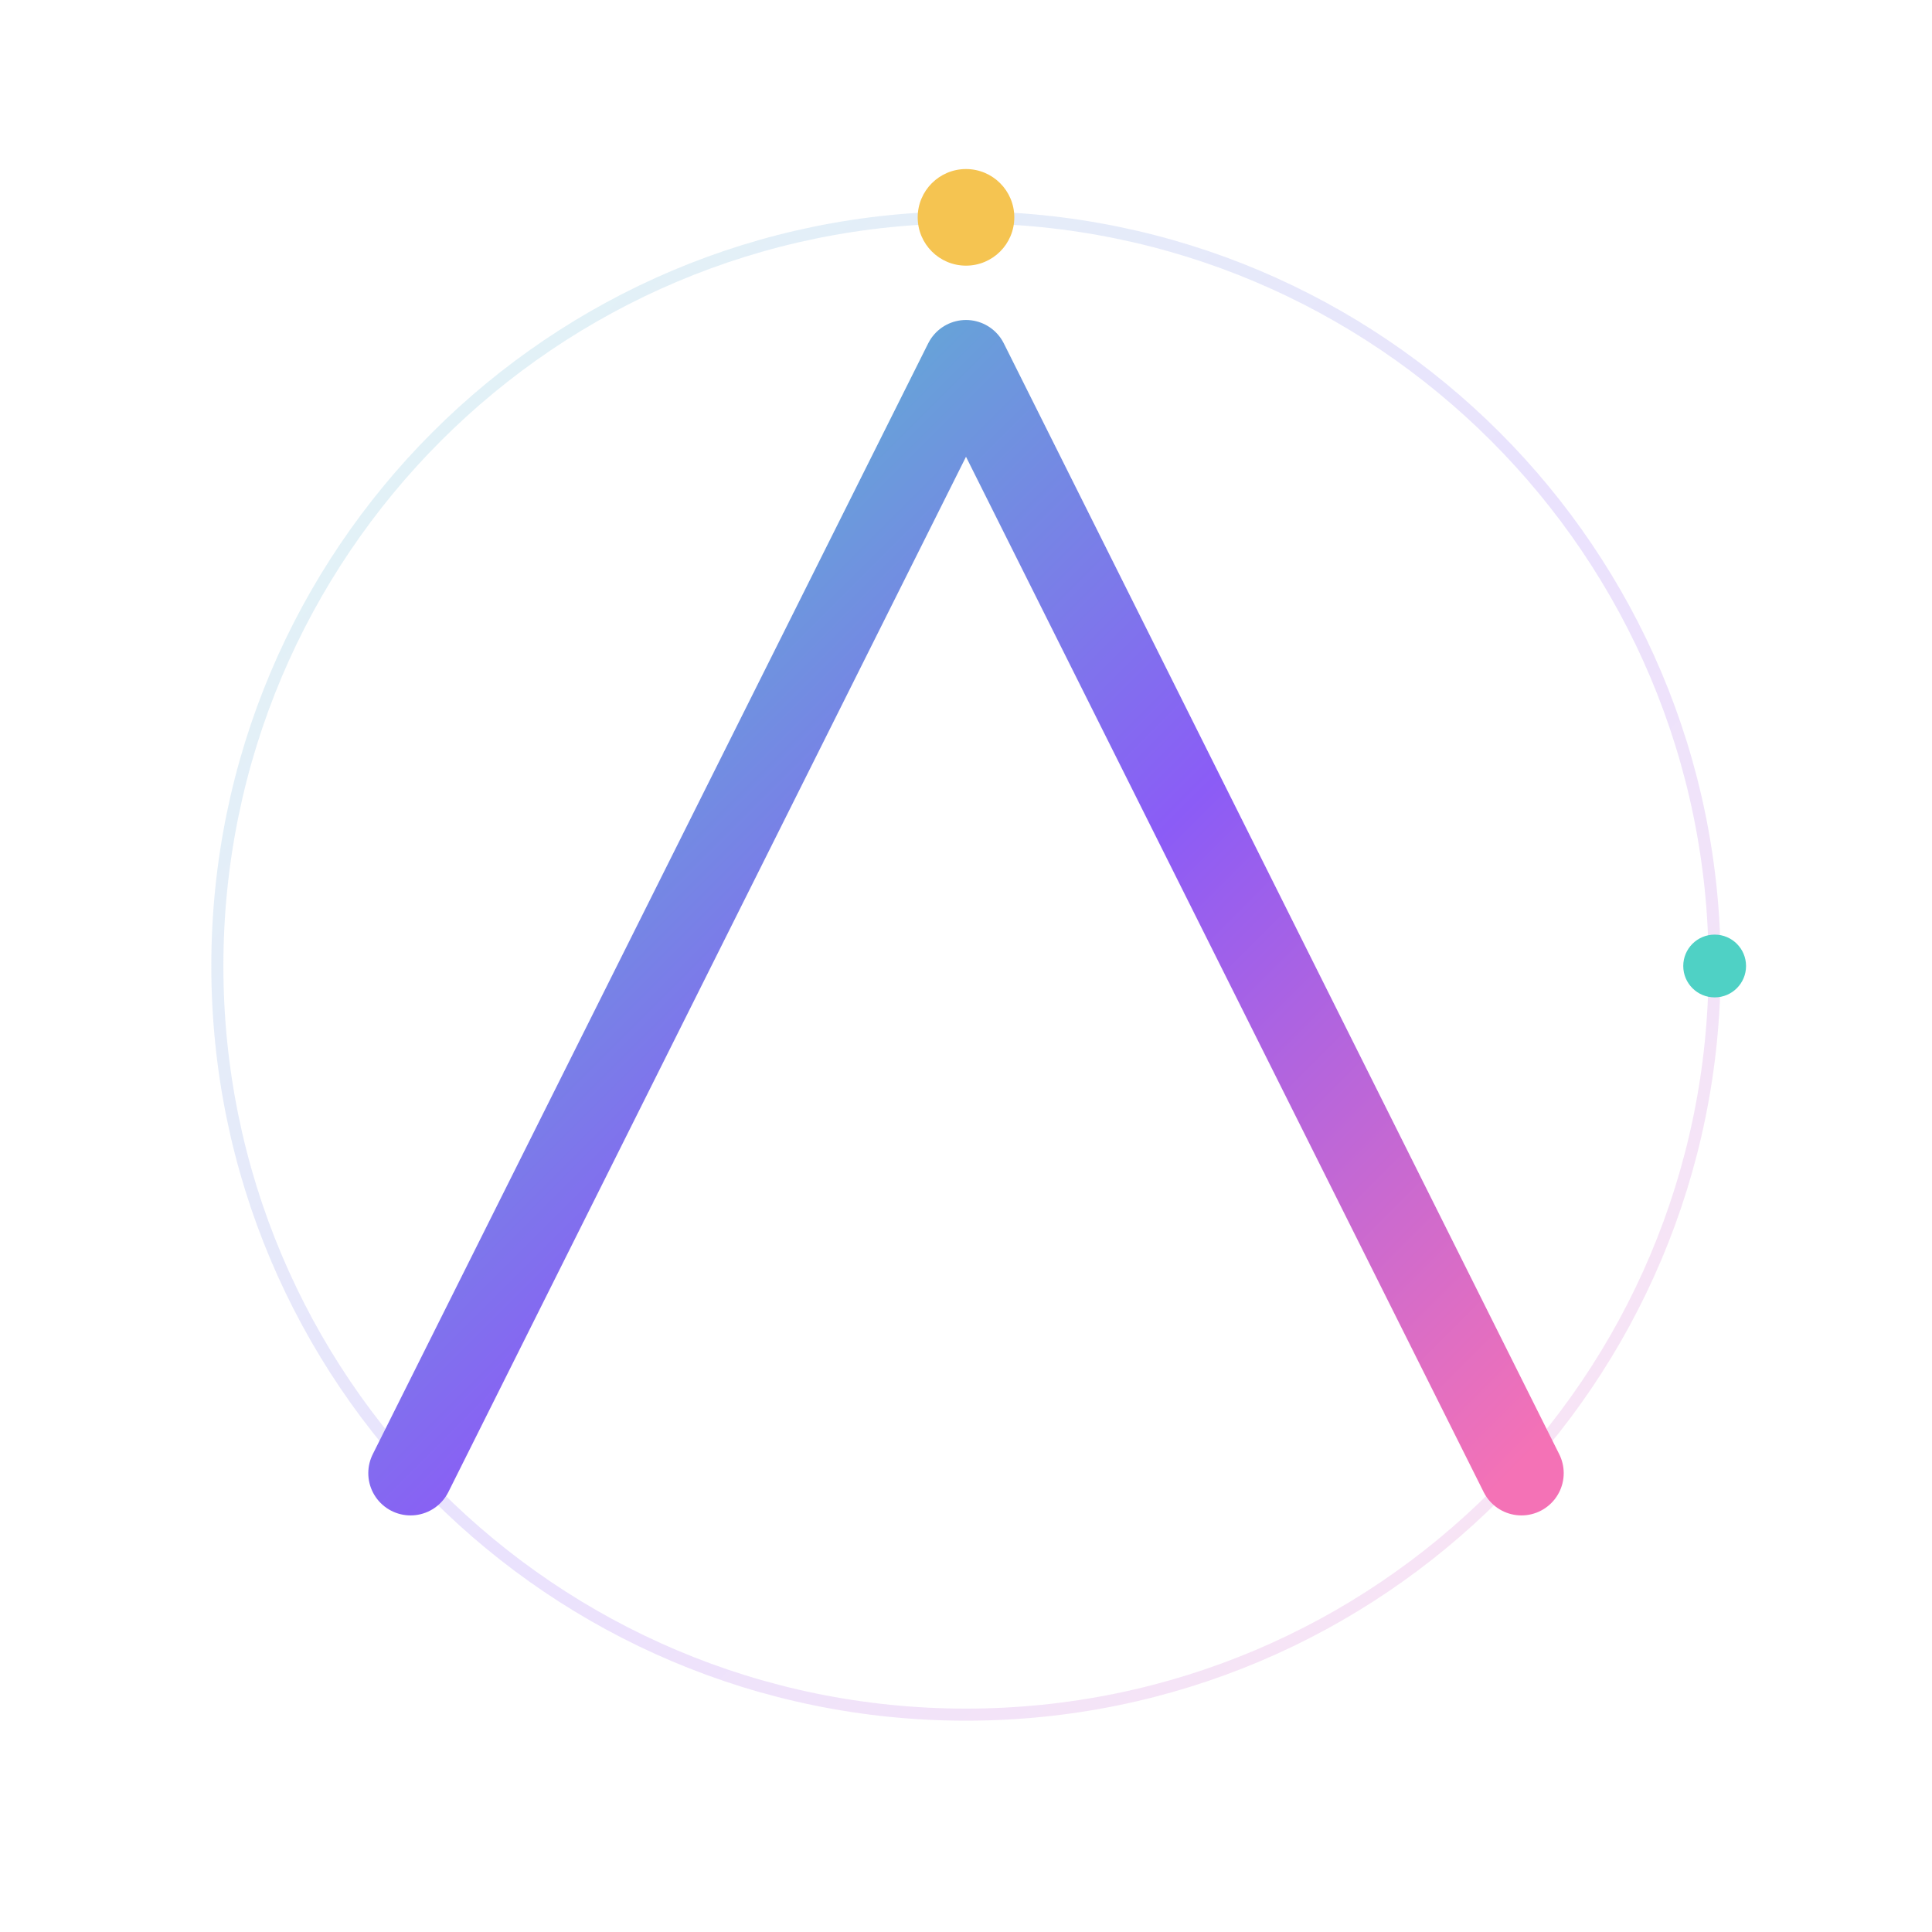
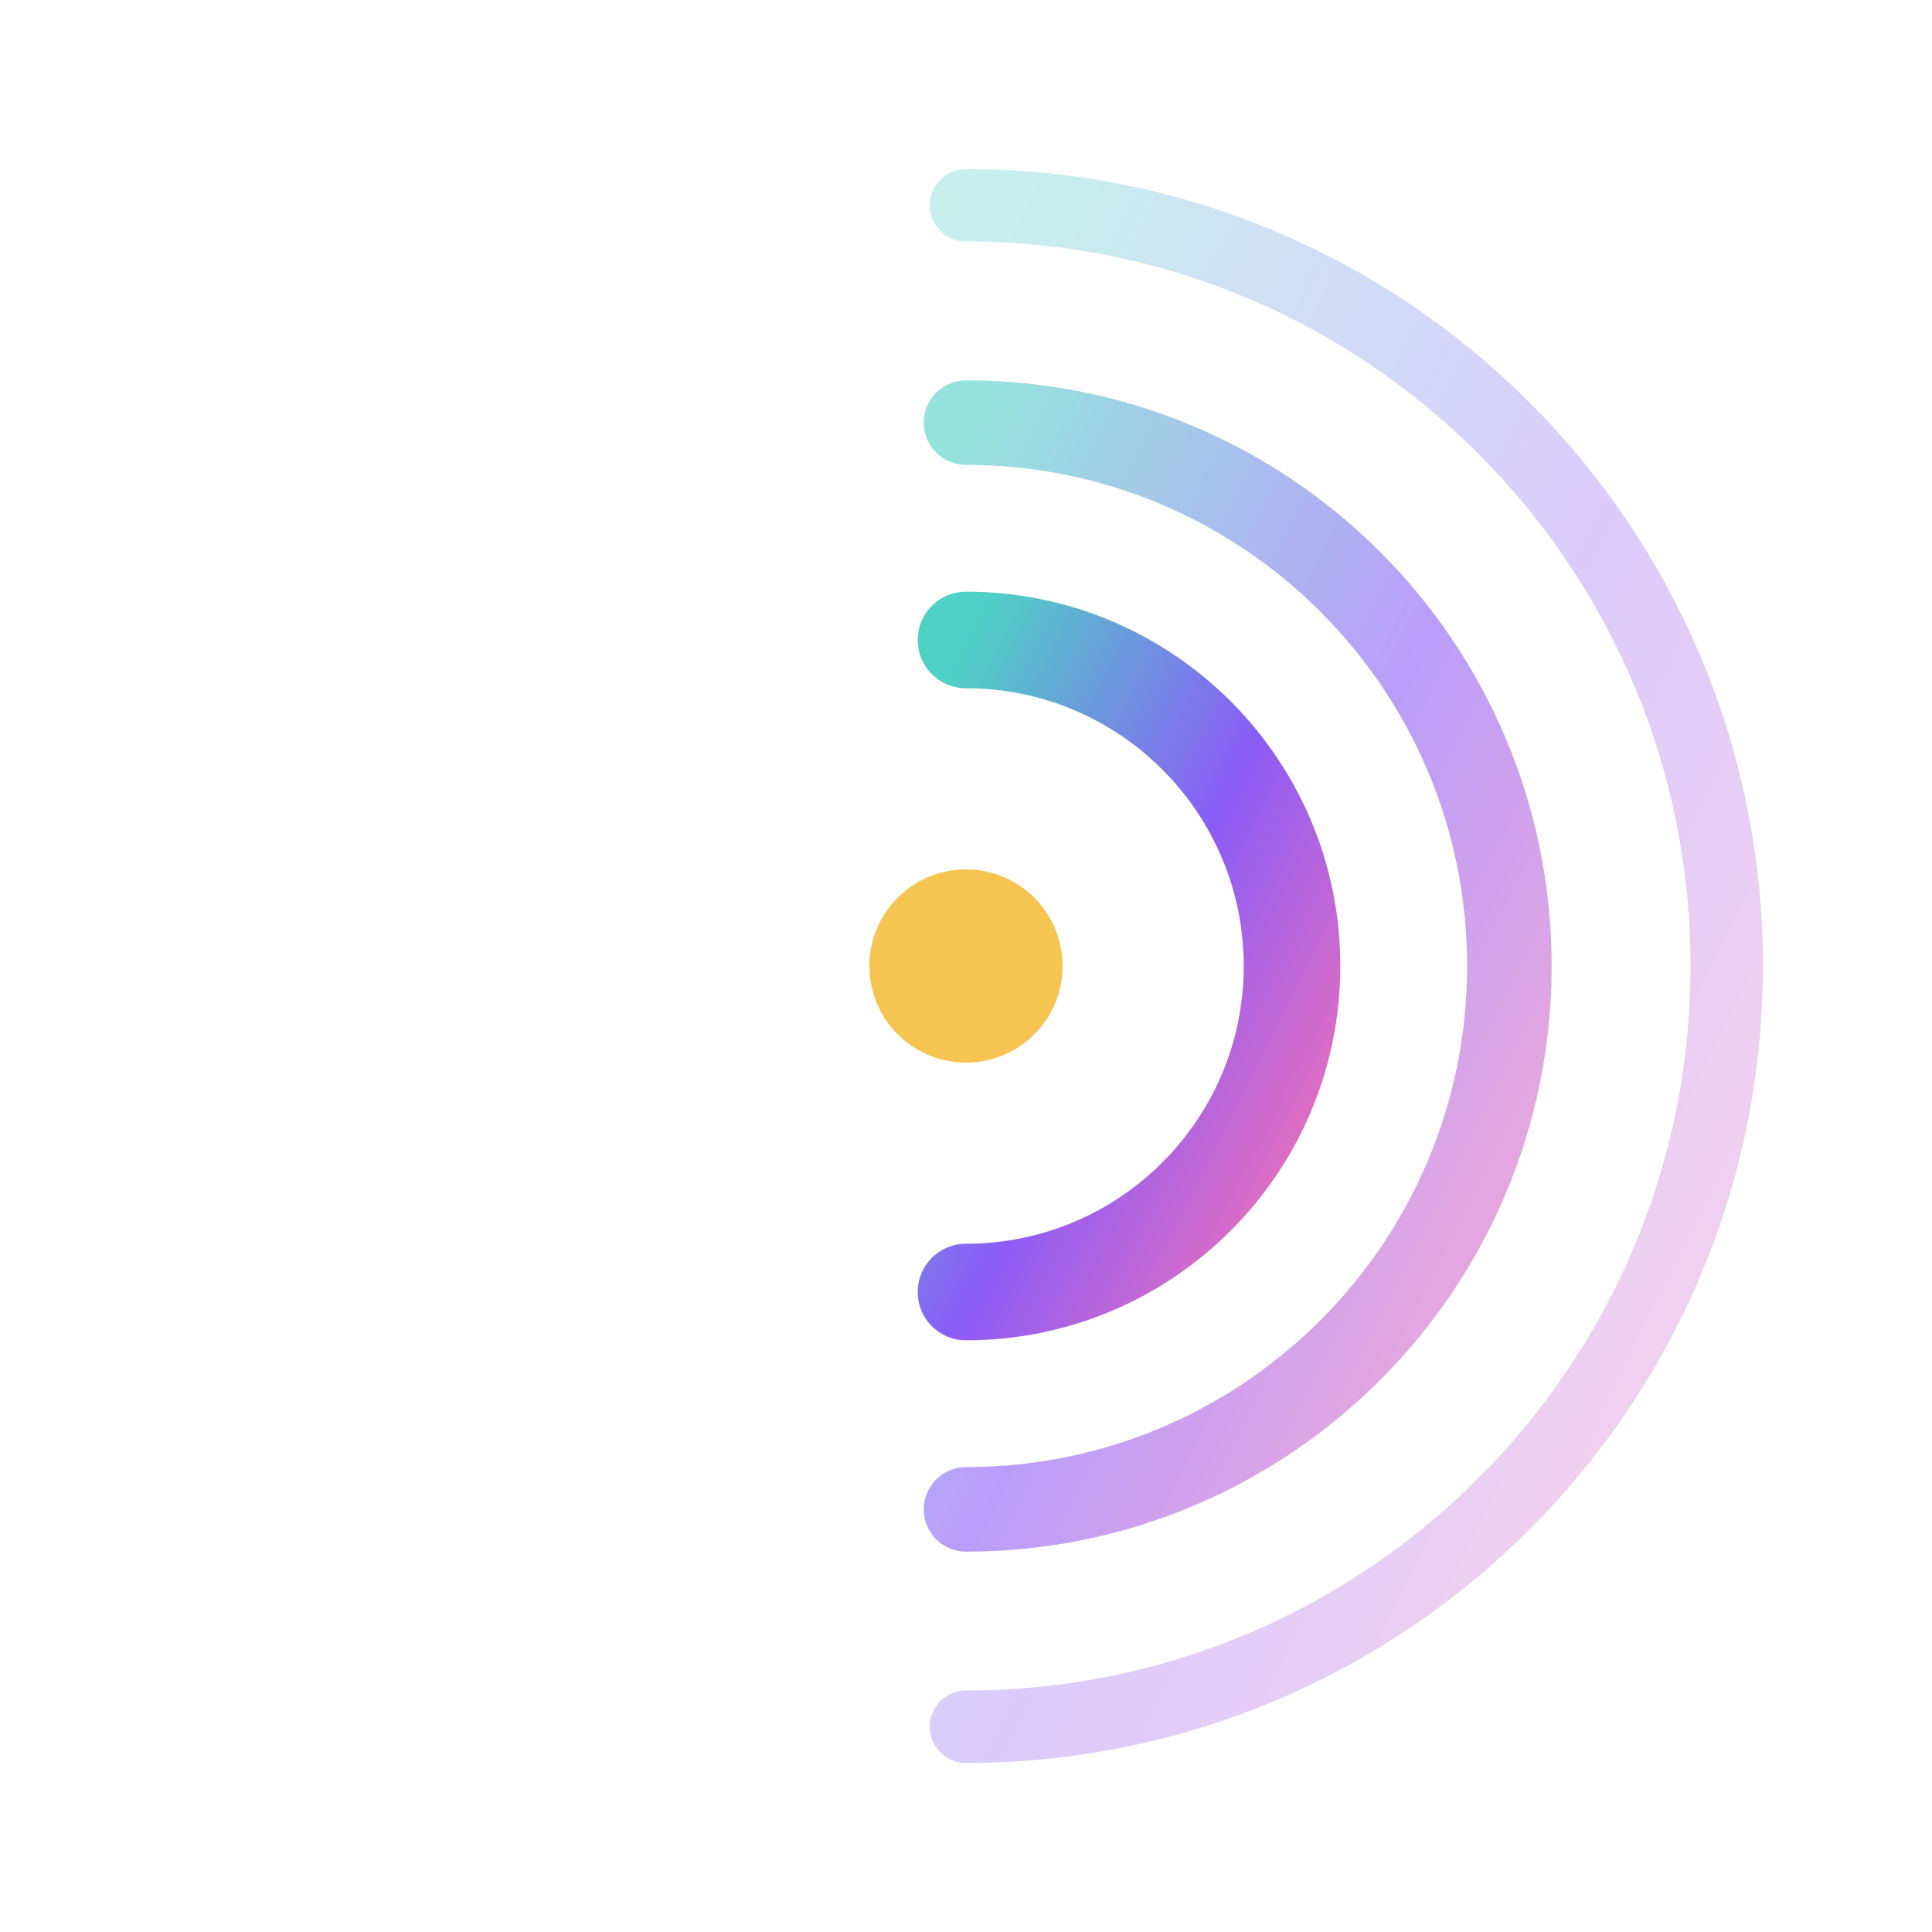
<svg xmlns="http://www.w3.org/2000/svg" viewBox="0 0 160 160" width="160" height="160" role="img" aria-label="Aetheria logo">
  <defs>
    <linearGradient id="aurora" x1="0%" y1="0%" x2="100%" y2="100%">
      <stop offset="0%" stop-color="#4FD1C5" />
-       <stop offset="55%" stop-color="#8B5CF6" />
+       <stop offset="52%" stop-color="#8B5CF6" />
      <stop offset="100%" stop-color="#F472B6" />
    </linearGradient>
  </defs>
-   <circle cx="80" cy="80" r="62" fill="none" stroke="url(#aurora)" stroke-opacity="0.18" stroke-width="1" />
-   <g fill="none" stroke="url(#aurora)" stroke-width="7" stroke-linecap="round" stroke-linejoin="round">
-     <path d="M34 122 L80 30 L126 122" />
-     <path d="M52 92 L108 92" />
+   <g fill="none" stroke="url(#aurora)" stroke-linecap="round">
+     <path d="M80 53 A 27 27 0 0 1 80 107" stroke-width="8" />
+     <path d="M80 35 A 45 45 0 0 1 80 125" stroke-width="7" opacity="0.6" />
+     <path d="M80 17 A 63 63 0 0 1 80 143" stroke-width="6" opacity="0.32" />
  </g>
-   <circle cx="80" cy="18" r="4" fill="#F5C451" />
-   <circle cx="142" cy="80" r="2.6" fill="#4FD1C5" />
+   <circle cx="80" cy="80" r="8" fill="#F5C451" />
</svg>
